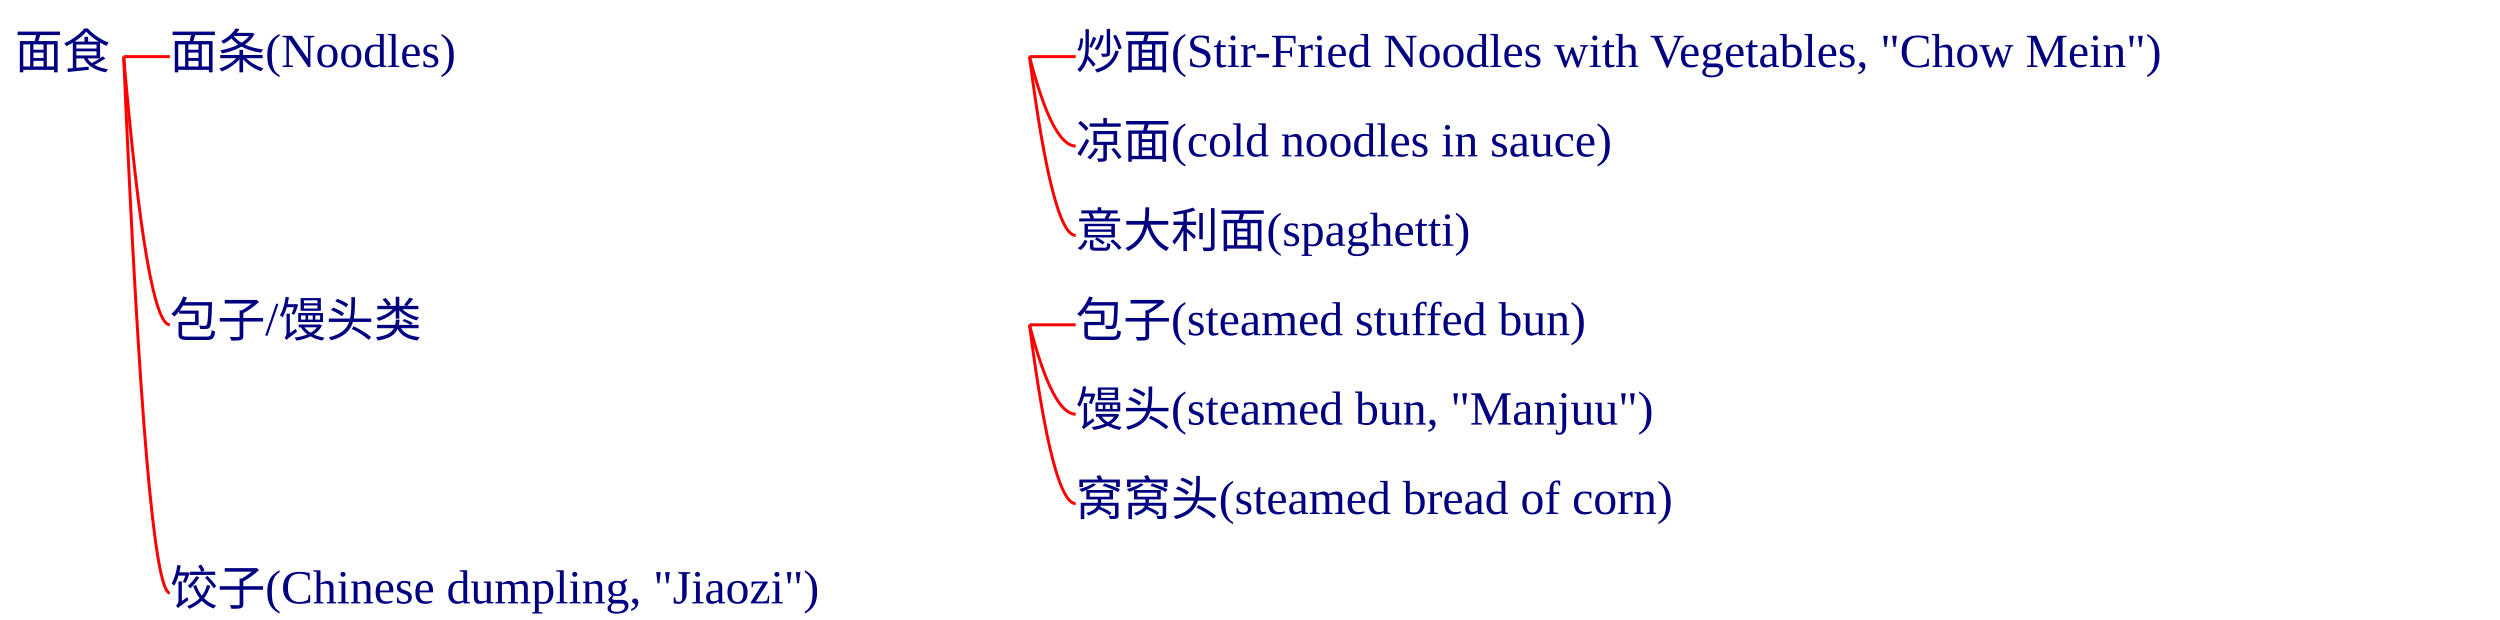
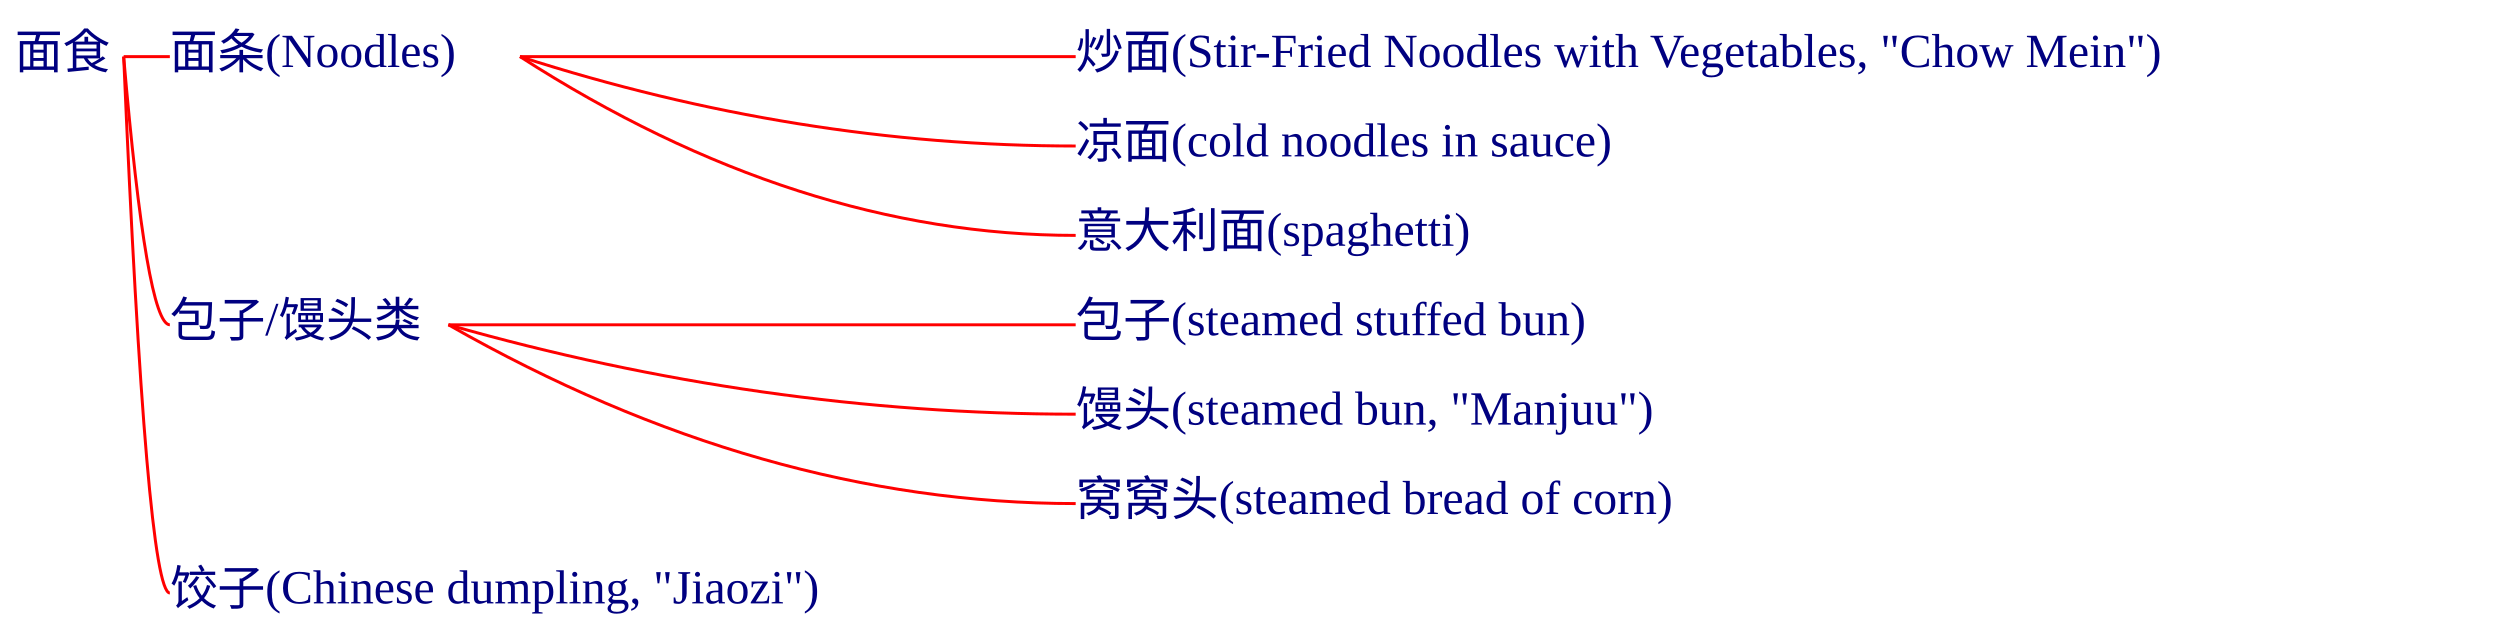
<svg xmlns="http://www.w3.org/2000/svg" version="1.1" viewBox="-5 -5 839 208">
  <text fill="navy" font-size="16" x="0" y="18">面食</text>
  <text fill="navy" font-size="16" x="52" y="18">面条(Noodles)</text>
  <text fill="navy" font-size="16" x="356" y="18">炒面(Stir-Fried Noodles with Vegetables, "Chow Mein")</text>
  <text fill="navy" font-size="16" x="356" y="48">凉面(cold noodles in sauce)</text>
  <text fill="navy" font-size="16" x="356" y="78">意大利面(spaghetti)</text>
  <text fill="navy" font-size="16" x="52" y="108">包子/馒头类</text>
  <text fill="navy" font-size="16" x="356" y="108">包子(steamed stuffed bun)</text>
  <text fill="navy" font-size="16" x="356" y="138">馒头(steamed bun, "Manjuu")</text>
  <text fill="navy" font-size="16" x="356" y="168">窝窝头(steamed bread of corn)</text>
  <text fill="navy" font-size="16" x="52" y="198">饺子(Chinese dumpling, "Jiaozi")</text>
  <path d="M 36.5 14.0 Q 44.25 14.0 52 14.0" fill="none" stroke="red" stroke-width="1" />
  <path d="M 36.5 14.0 Q 44.25 104.0 52 104.0" fill="none" stroke="red" stroke-width="1" />
  <path d="M 36.5 14.0 Q 44.25 194.0 52 194.0" fill="none" stroke="red" stroke-width="1" />
-   <path d="M 340.5 14.0 Q 348.25 14.0 356 14.0" fill="none" stroke="red" stroke-width="1" />
-   <path d="M 340.5 14.0 Q 348.25 44.0 356 44.0" fill="none" stroke="red" stroke-width="1" />
-   <path d="M 340.5 14.0 Q 348.25 74.0 356 74.0" fill="none" stroke="red" stroke-width="1" />
-   <path d="M 340.5 104.0 Q 348.25 104.0 356 104.0" fill="none" stroke="red" stroke-width="1" />
-   <path d="M 340.5 104.0 Q 348.25 134.0 356 134.0" fill="none" stroke="red" stroke-width="1" />
-   <path d="M 340.5 104.0 Q 348.25 164.0 356 164.0" fill="none" stroke="red" stroke-width="1" />
+   <path d="M 169.5 14.0 Q 262.75 14.0 356 14.0" fill="none" stroke="red" stroke-width="1" />
+   <path d="M 169.5 14.0 Q 262.75 44.0 356 44.0" fill="none" stroke="red" stroke-width="1" />
+   <path d="M 169.5 14.0 Q 262.75 74.0 356 74.0" fill="none" stroke="red" stroke-width="1" />
+   <path d="M 145.5 104.0 Q 250.75 104.0 356 104.0" fill="none" stroke="red" stroke-width="1" />
+   <path d="M 145.5 104.0 Q 250.75 134.0 356 134.0" fill="none" stroke="red" stroke-width="1" />
+   <path d="M 145.5 104.0 Q 250.75 164.0 356 164.0" fill="none" stroke="red" stroke-width="1" />
</svg>
